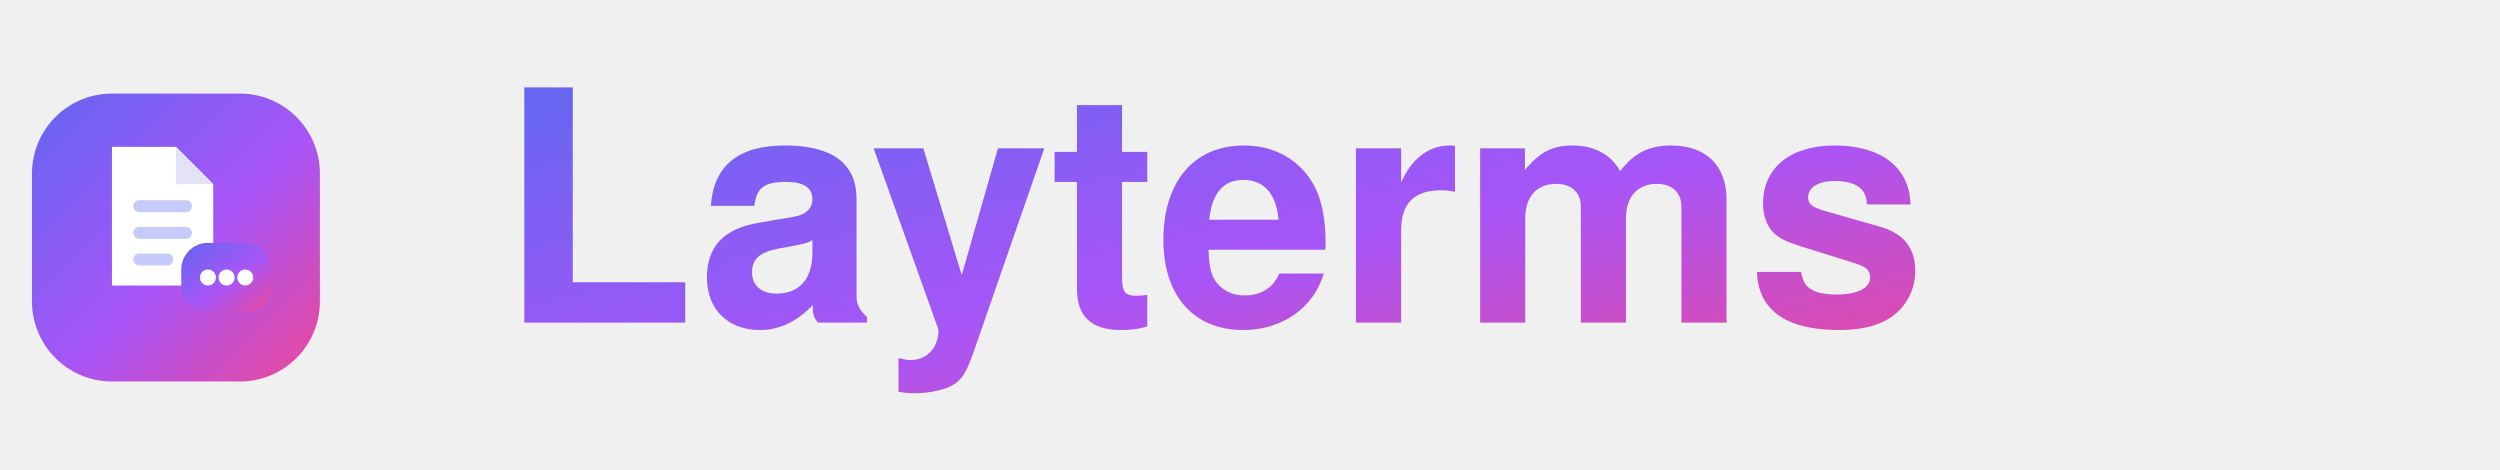
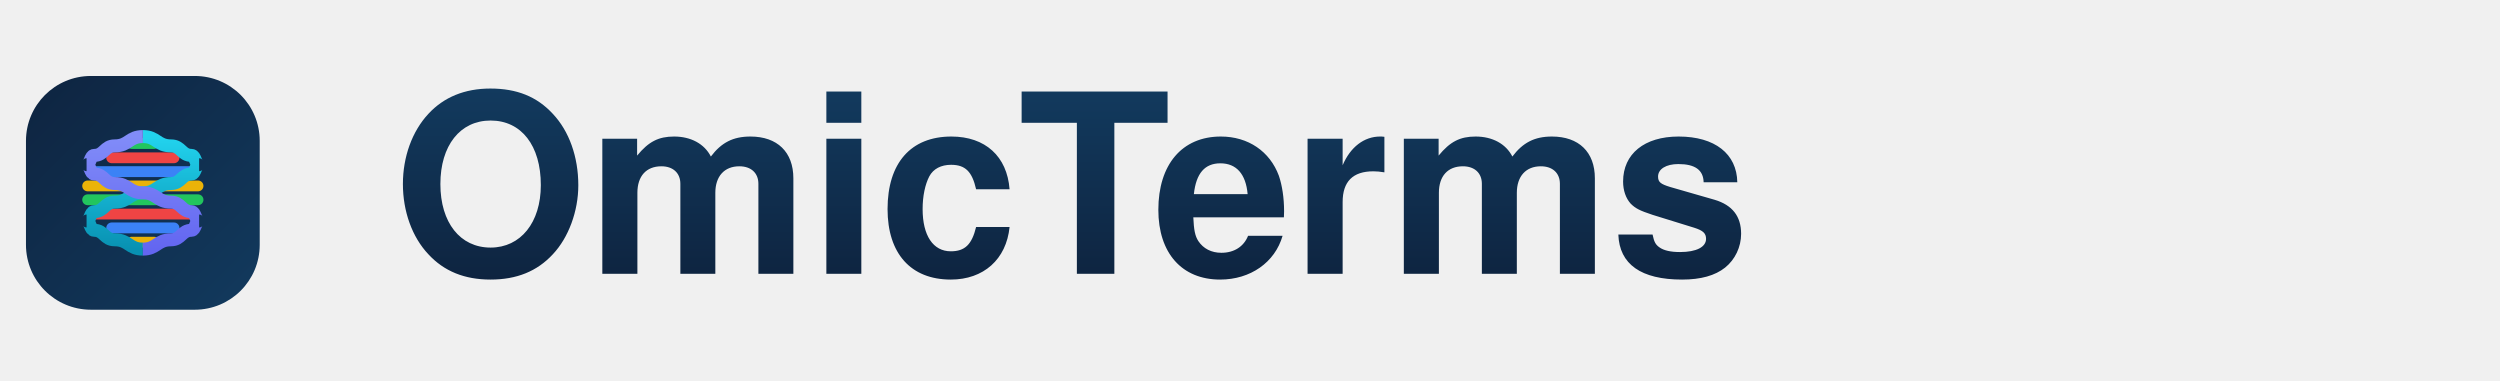
- <svg xmlns="http://www.w3.org/2000/svg" width="341" height="64" viewBox="0 0 341 64">
+ <svg xmlns="http://www.w3.org/2000/svg" width="420" height="64" viewBox="0 0 420 64" role="img" aria-label="OmicTerms logo">
  <defs>
    <linearGradient id="g" x1="0" y1="0" x2="1" y2="1">
-       <stop offset="0" stop-color="#6366f1" />
-       <stop offset="0.55" stop-color="#a855f7" />
-       <stop offset="1" stop-color="#ec4899" />
+       <stop offset="0" stop-color="#0e2440" />
+       <stop offset="1" stop-color="#123a5e" />
+     </linearGradient>
+     <linearGradient id="s1" x1="0" y1="0" x2="0" y2="1">
+       <stop offset="0" stop-color="#22d3ee" />
+       <stop offset="1" stop-color="#0891b2" />
+     </linearGradient>
+     <linearGradient id="s2" x1="0" y1="0" x2="0" y2="1">
+       <stop offset="0" stop-color="#818cf8" />
+       <stop offset="1" stop-color="#6366f1" />
+     </linearGradient>
+     <linearGradient id="tx" x1="0" y1="0" x2="0" y2="1">
+       <stop offset="0" stop-color="#123a5e" />
+       <stop offset="1" stop-color="#0e2440" />
    </linearGradient>
  </defs>
  <g transform="translate(0 8.4) scale(0.3636)">
    <rect x="12" y="12" width="108" height="108" rx="30" fill="url(#g)" />
-     <path d="M42 32 L66 32 L80 46 L80 84 L42 84 Z" fill="#ffffff" />
-     <path d="M66 32 L80 46 L66 46 Z" fill="#e3e2f9" />
-     <rect x="50" y="52" width="22" height="4.5" rx="2.25" fill="#c7cbfb" />
-     <rect x="50" y="62" width="22" height="4.5" rx="2.25" fill="#c7cbfb" />
-     <rect x="50" y="72" width="15" height="4.5" rx="2.25" fill="#c7cbfb" />
-     <rect x="68" y="68" width="34" height="26" rx="10" fill="url(#g)" />
-     <circle cx="78" cy="81" r="3" fill="#ffffff" />
-     <circle cx="85" cy="81" r="3" fill="#ffffff" />
-     <circle cx="92" cy="81" r="3" fill="#ffffff" />
+     <g stroke-linecap="round">
+       <line x1="71.1" y1="43.2" x2="60.9" y2="43.2" stroke="#22c55e" stroke-width="5" />
+       <line x1="80.4" y1="49.8" x2="51.6" y2="49.8" stroke="#ef4444" stroke-width="5" />
+       <line x1="87.6" y1="56.2" x2="44.4" y2="56.2" stroke="#3b82f6" stroke-width="5" />
+       <line x1="91.5" y1="62.8" x2="40.5" y2="62.8" stroke="#eab308" stroke-width="5" />
+       <line x1="91.5" y1="69.2" x2="40.5" y2="69.2" stroke="#22c55e" stroke-width="5" />
+       <line x1="87.6" y1="75.8" x2="44.4" y2="75.8" stroke="#ef4444" stroke-width="5" />
+       <line x1="80.4" y1="82.2" x2="51.6" y2="82.2" stroke="#3b82f6" stroke-width="5" />
+       <line x1="71.1" y1="88.8" x2="60.9" y2="88.8" stroke="#eab308" stroke-width="5" />
+     </g>
+     <path d="M 66.0 40.0 C 72.5 40.0, 72.5 44.3, 79.0 44.3 C 83.8 44.3, 83.8 48.7, 88.5 48.7 C 90.3 48.7, 90.3 53.0, 92.0 53.0 C 90.3 53.0, 90.3 57.3, 88.5 57.3 C 83.8 57.3, 83.8 61.7, 79.0 61.7 C 72.5 61.7, 72.5 66.0, 66.0 66.0 C 59.5 66.0, 59.5 70.3, 53.0 70.3 C 48.2 70.3, 48.2 74.7, 43.5 74.7 C 41.7 74.7, 41.7 79.0, 40.0 79.0 C 41.7 79.0, 41.7 83.3, 43.5 83.3 C 48.2 83.3, 48.2 87.7, 53.0 87.7 C 59.5 87.7, 59.5 92.0, 66.0 92.0" fill="none" stroke="url(#s1)" stroke-width="6" />
+     <path d="M 66.0 40.0 C 59.5 40.0, 59.5 44.3, 53.0 44.3 C 48.2 44.3, 48.2 48.7, 43.5 48.7 C 41.7 48.7, 41.7 53.0, 40.0 53.0 C 41.7 53.0, 41.7 57.3, 43.5 57.3 C 48.2 57.3, 48.2 61.7, 53.0 61.7 C 59.5 61.7, 59.5 66.0, 66.0 66.0 C 72.5 66.0, 72.5 70.3, 79.0 70.3 C 83.8 70.3, 83.8 74.7, 88.5 74.7 C 90.3 74.7, 90.3 79.0, 92.0 79.0 C 90.3 79.0, 90.3 83.3, 88.5 83.3 C 83.8 83.3, 83.8 87.7, 79.0 87.7 C 72.5 87.7, 72.5 92.0, 66.0 92.0" fill="none" stroke="url(#s2)" stroke-width="6" />
  </g>
-   <text x="68" y="44" font-family="Ubuntu, Helvetica, Arial, sans-serif" font-size="44" font-weight="bold" fill="url(#g)">Layterms</text>
+   <text x="66" y="46" font-family="Ubuntu, Helvetica, Arial, sans-serif" font-size="42" font-weight="bold" fill="url(#tx)">OmicTerms</text>
</svg>
